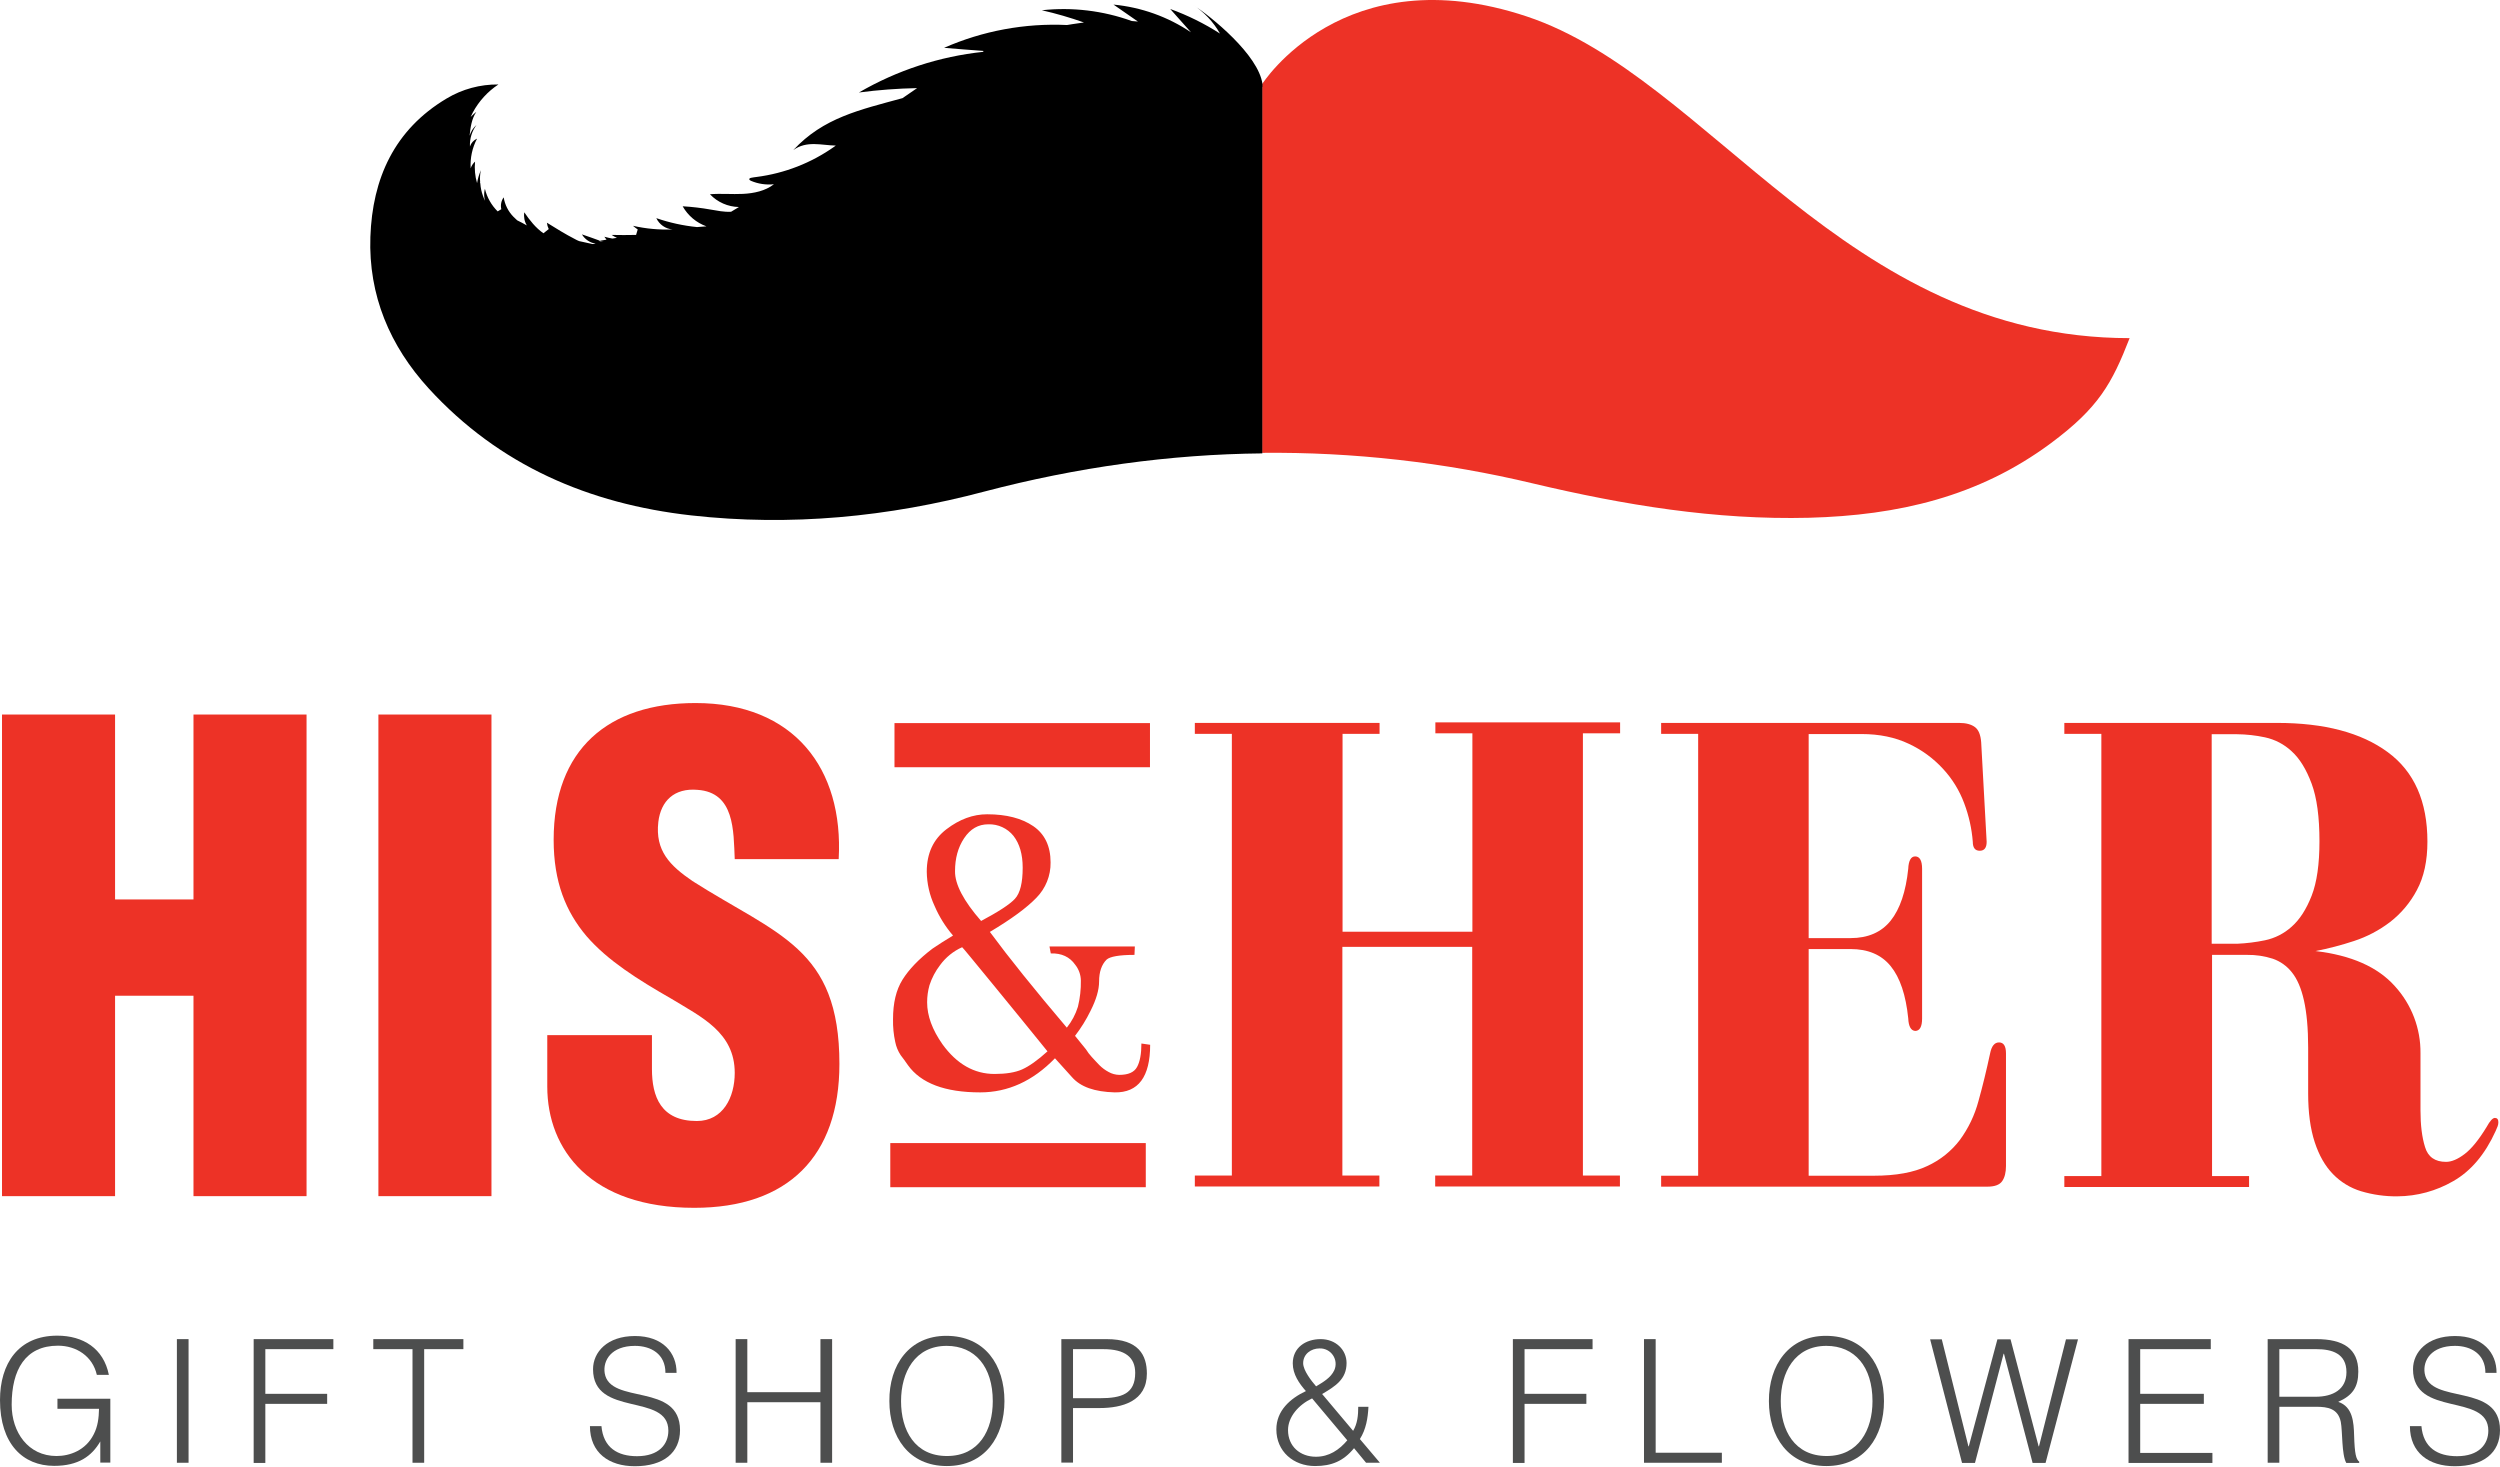
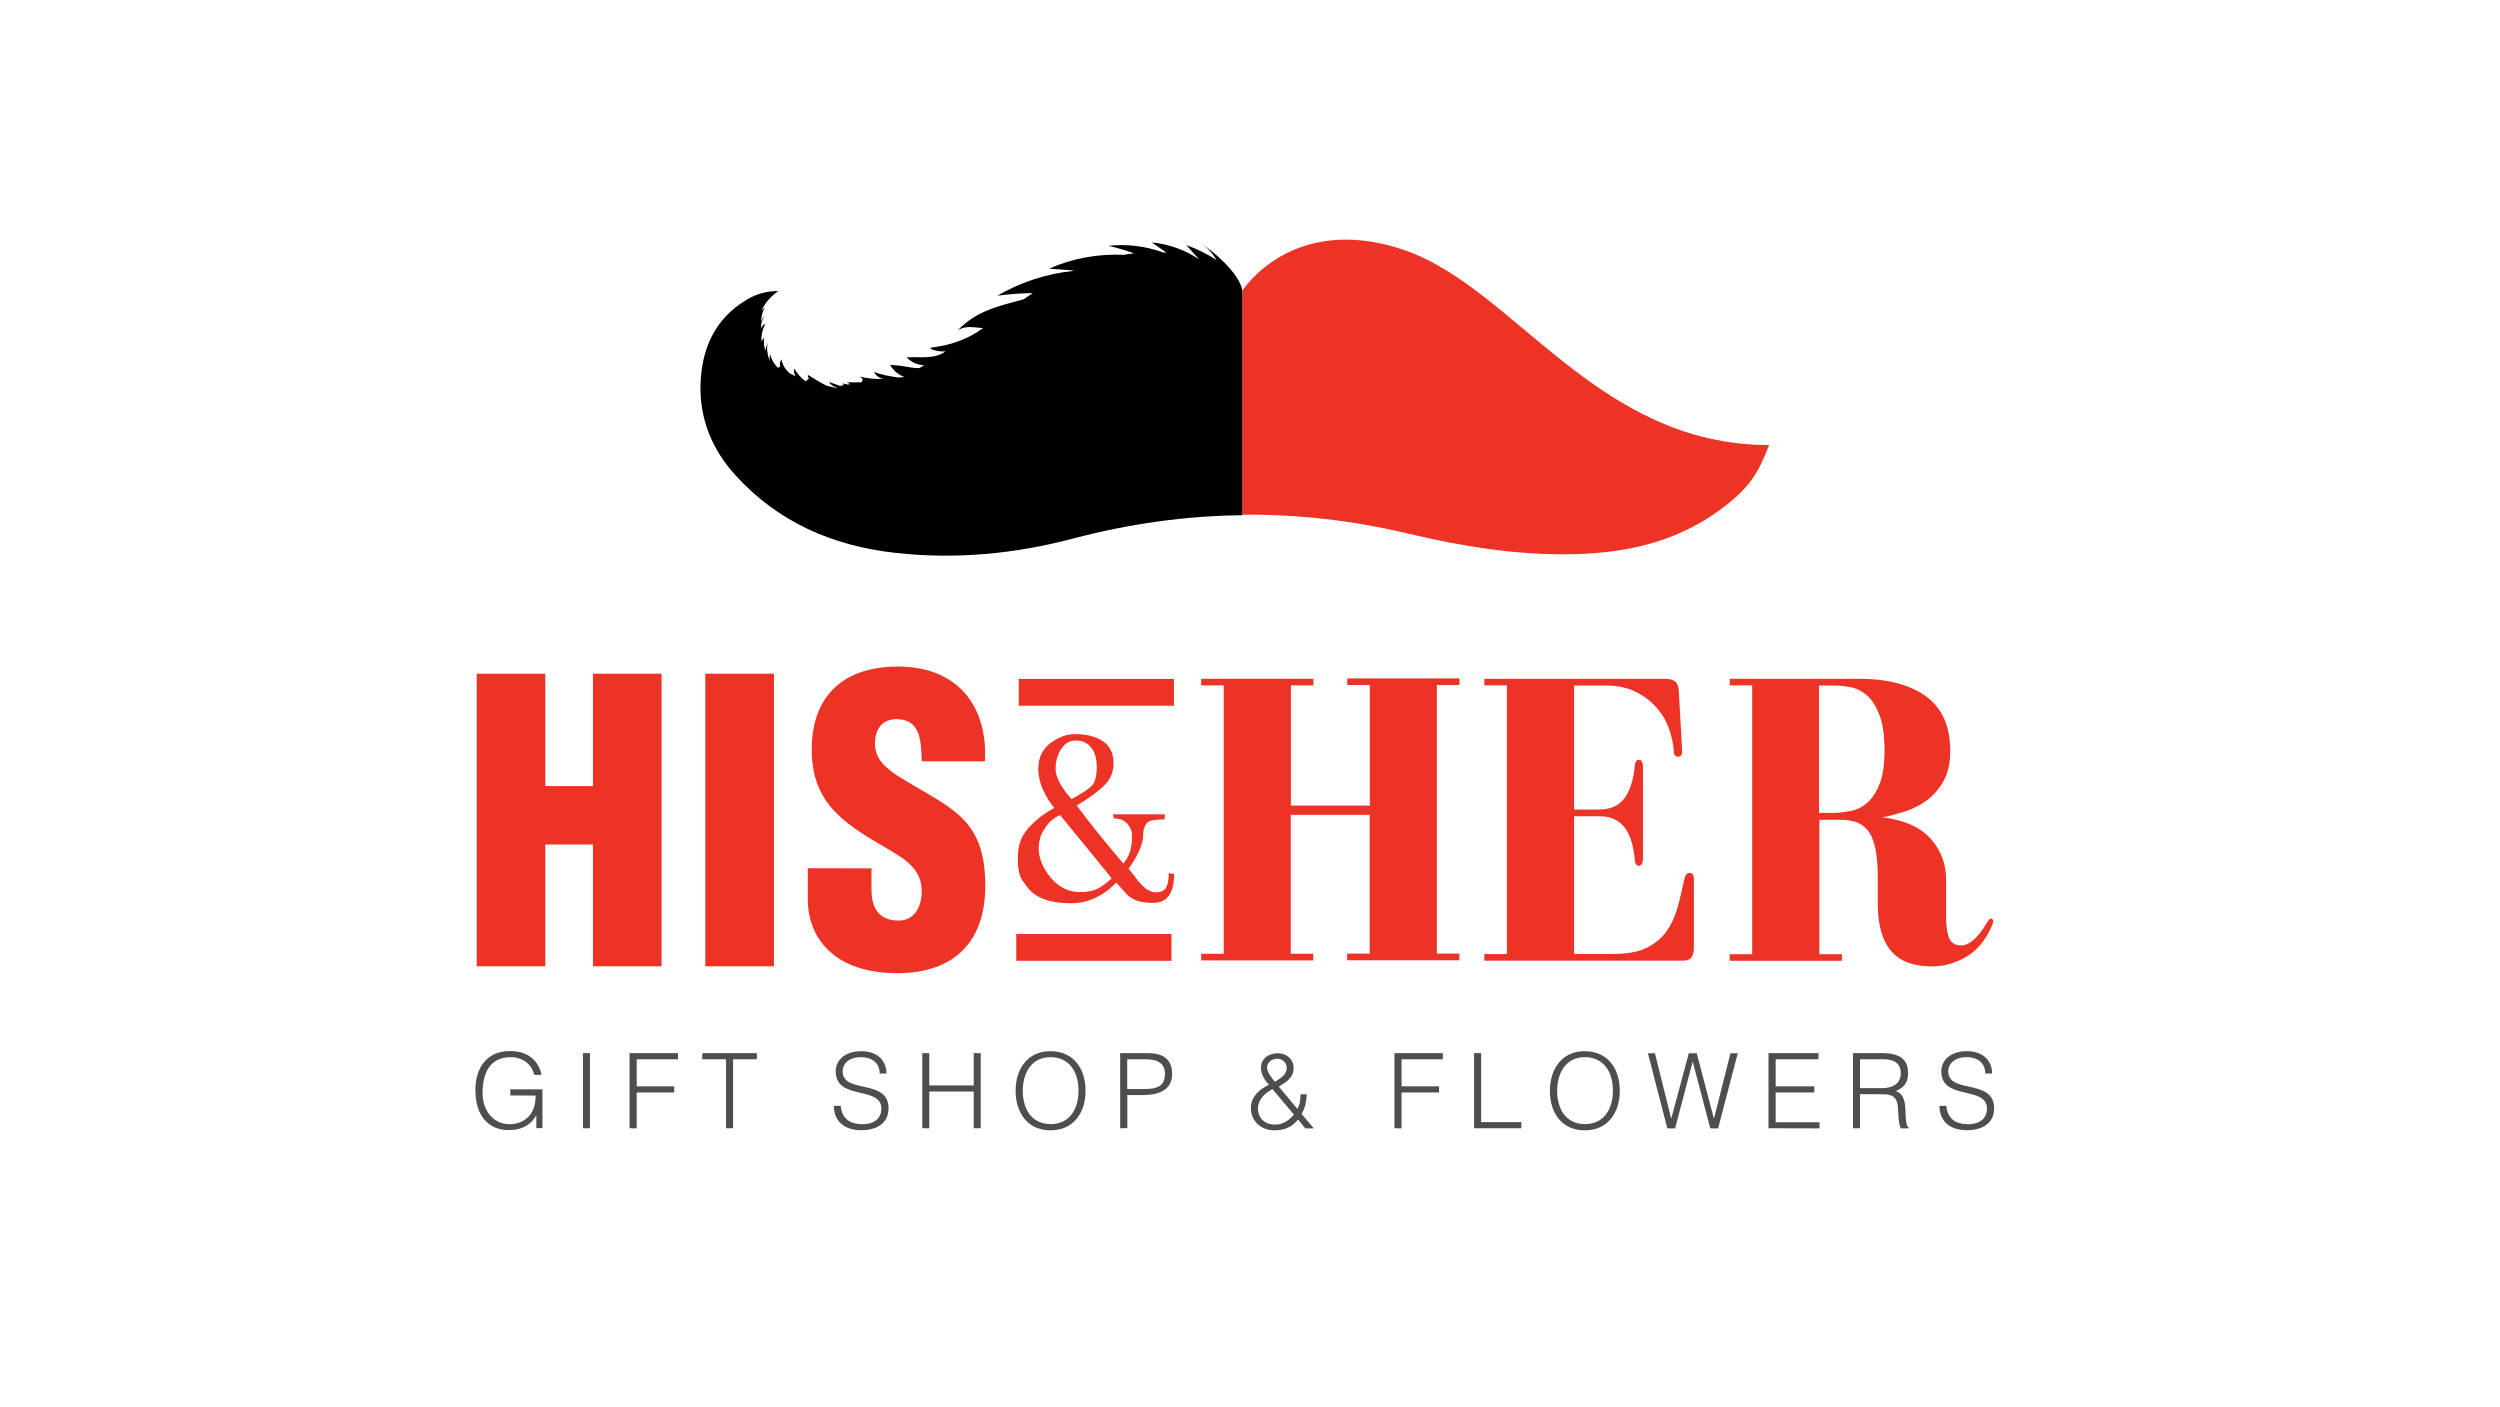
- <svg xmlns="http://www.w3.org/2000/svg" viewBox="0 0 1370.9 804.02">
-   <g transform="translate(-256 -124.08)">
-     <path d="m1423.8 309.5c-9.7 24.9-17 38.2-43.3 57.7-39.5 29.3-83.7 39.5-132.5 40.8-51.4 1.3-101.5-7-151.3-18.8a612.75 612.75 0 0 0 -148.6-16.8v-202.2s44.6-70.6 145.1-37.1 174.2 176.4 330.6 176.4z" fill="#ed3226" />
-     <path d="m948.3 171.8v-1.6c-2.2-16.1-28.2-37.1-38.3-43.6a45.68 45.68 0 0 1 15 15.9 136 136 0 0 0 -27.3-13.5c3.8 4.3 7.6 8.5 11.4 12.8a91.63 91.63 0 0 0 -42.5-15.2c4.5 3.1 8.9 6.2 13.4 9.3l-3.4-.3a110.2 110.2 0 0 0 -49.3-5.9 209.75 209.75 0 0 1 23.1 6.7l-6.2.9c-1 .2-2.1.3-3.1.5a150.14 150.14 0 0 0 -67.4 12.5c7.2.6 14.3 1.2 21.5 1.7v.5a171.49 171.49 0 0 0 -68.2 22.3 285.3 285.3 0 0 1 31.9-2.4c-2.7 1.8-5.3 3.6-8 5.5-23.4 6.4-43.4 10.7-59.9 28.5 7.4-5.4 15.6-2.6 23.3-2.5-.3.2-.5.4-.8.6a94.59 94.59 0 0 1 -42.5 16.6c-1.1.1-2.1.3-3.2.5a1.62 1.62 0 0 0 -.9.5c-.2.5.4.9.8 1.1a25.17 25.17 0 0 0 12.7 1.9c-4.7 3.7-11 5-17 5.3s-12.1-.3-18.1.2a22.46 22.46 0 0 0 15.9 7c-1.4.9-2.9 1.8-4.3 2.6h-.1c-3.8.2-7.5-.6-11.1-1.2a130.32 130.32 0 0 0 -15.3-1.8v.1a24.4 24.4 0 0 0 13 10.9c-1.7.1-3.5.3-5.2.4a98.63 98.63 0 0 1 -22.3-4.9 10.83 10.83 0 0 0 8.9 6.2 83.22 83.22 0 0 1 -21.7-2 25.6 25.6 0 0 0 2.6 2c-.5 1.5-.5 1.5-.9 3-4.5.1-9 .1-13.4 0a16.41 16.41 0 0 0 2.9 1.6c-.8.1-1.7.3-2.5.4-1.5-.3-2.9-.6-4.4-1 .4.5.8 1.1 1.2 1.6l-3.6.6c.6.2 1.3.5 1.9.7l-2.4-.6c.2 0 .3-.1.5-.1-3.3-1.2-6.6-2.4-9.9-3.5a10.8 10.8 0 0 0 7.5 5.1 5 5 0 0 1 -1.7.2c-2.4-.5-4.9-1.1-7.3-1.6a16.27 16.27 0 0 1 -2.3-1.1c-5.3-2.7-10.4-5.9-15.4-9a10.8 10.8 0 0 0 1 3.5c-1.5 1.2-1.4 1.1-2.9 2.3-4.2-2.9-7.6-7.2-10.5-11.5a10.6 10.6 0 0 0 1.4 7.2c-1.7-1-3.5-1.9-5.3-2.8-.7-.6-1.3-1.2-2-1.9a19.59 19.59 0 0 1 -5.4-10.7 8 8 0 0 0 -1.3 6.5c-1 .6-.9.6-2 1.2a26.08 26.08 0 0 1 -7-12.4 12.33 12.33 0 0 0 -.3 4.7c0 .2.1.5.1.7l.3 1.2a16.86 16.86 0 0 1 -1.2-2.8 24.26 24.26 0 0 1 -1.4-6.6.9.9 0 0 1 -.1-.5c-.1.1-.2.2-.2.3.1-.2.1-.4.2-.6a21 21 0 0 1 .4-6.6 30.38 30.38 0 0 0 -2.1 7.1 31.24 31.24 0 0 1 -1.1-11.8 8.5 8.5 0 0 0 -2.4 3.7 30.86 30.86 0 0 1 3.5-16.3 7.21 7.21 0 0 0 -3.9 4.3 18.36 18.36 0 0 1 3.6-11.8 12.84 12.84 0 0 0 -3.8 5.9c.5-4.6 1.1-9.2 3.7-13.1a41.21 41.21 0 0 0 -3.1 2.8c.4-.9.8-1.7 1.2-2.5a42.52 42.52 0 0 1 14-15.3 54 54 0 0 0 -28.4 7.7c-28.7 17.1-40.7 43.9-41.8 75.9s10.7 59.8 32 83.1c38.6 42.2 87.9 63.3 143.9 69.6 54.4 6.1 108.2.9 160.9-13.1 50.7-13.3 101.5-20.4 152.3-20.9v-200.9" />
-     <path d="m843.8 714.7-9.3-10.3c-12.1 12.5-25.8 18.7-41 18.7-19.3 0-32.5-5-39.6-14.9-1.4-2.1-2.8-3.9-4-5.5a20.26 20.26 0 0 1 -3-7.3 53.23 53.23 0 0 1 -1.2-12.3v-.2c0-8.8 1.7-16 5.2-21.6s8.9-11.3 16.4-17c3.2-2.2 7-4.6 11.3-7.2a63.2 63.2 0 0 1 -10.1-16.2 45.72 45.72 0 0 1 -4.3-18.8c0-10.1 3.6-17.8 10.8-23.3s14.6-8.2 22.3-8.2c10.6 0 19 2.2 25.3 6.5s9.5 11 9.5 19.9a27 27 0 0 1 -7.8 19.4c-5.2 5.4-13.7 11.7-25.5 18.7q15.6 21.15 42.2 52.5a34.88 34.88 0 0 0 6.1-11.5 56.16 56.16 0 0 0 1.6-14.4 14.21 14.21 0 0 0 -3.1-8.6c-3-4.3-7.5-6.4-13.4-6.2l-.7-3.8h46.8l-.2 4.6c-8.3 0-13.4.9-15.3 2.6-2.7 2.7-4.1 6.7-4.1 12 0 4.6-1.6 10-4.7 16.1a79.62 79.62 0 0 1 -8.5 13.7l6 7.4a25.8 25.8 0 0 0 3.1 4.1c1.4 1.6 2.9 3.1 4.3 4.6a20.94 20.94 0 0 0 5 3.7 12.36 12.36 0 0 0 5.8 1.6c5 0 8.2-1.4 9.8-4.3s2.4-7.2 2.4-12.9l4.8.7c0 17.6-6.5 26.3-19.4 26.1-11.1-.3-18.8-3-23.5-8.4zm-42.4-1.7c6.2 0 11.3-.8 15.1-2.5s8.5-5 13.9-9.9c-8.2-10.1-17.9-22.1-29.4-36.1s-17.2-21-17.4-21a30.35 30.35 0 0 0 -12.1 9.8 36.85 36.85 0 0 0 -5.8 11 34.35 34.35 0 0 0 -1.3 9.4c0 7.4 2.8 15 8.4 23 7.9 10.9 17.4 16.3 28.6 16.3zm-7.4-83.9c9.4-5 15.6-9 18.5-12.1s4.3-8.8 4.3-17.1c0-7.4-1.7-13.1-5-17.4a17 17 0 0 0 -13.9-6.4c-5.4 0-9.8 2.5-13.2 7.6s-5 11.1-5 18.1c-.1 7.2 4.7 16.3 14.3 27.3z" fill="#ed3226" />
-     <path d="m1012.5 526.5h-20.3v108.5h71.2v-108.8h-20.3v-6h101.3v6h-20.4v242.5h20.3v6h-101.3v-6h20.3v-125.4h-71.2v125.4h20.3v6h-101.2v-6h20.3v-242.2h-20.3v-6h101.3z" fill="#ed3226" />
-     <path d="m1302.4 682.5c-1.3-12.8-4.5-22.3-9.6-28.6s-12.5-9.4-22-9.4h-23v124.3h35.8c12.1 0 21.8-1.8 29.2-5.3a47.17 47.17 0 0 0 17.9-14.3 63.84 63.84 0 0 0 10.2-21.3c2.3-8.2 4.4-16.9 6.4-26.2.8-4 2.4-6 4.9-6s3.8 2 3.8 6v61.8c0 3.5-.7 6.3-2.1 8.3s-4.1 3-8.1 3h-178.9v-6h20.3v-242.3h-20.3v-6h163.4c3.8 0 6.7.8 8.7 2.3s3.1 4.3 3.4 8.3l3 54.6c0 3.3-1.3 4.9-3.8 4.9s-3.8-1.6-3.8-4.9a76.36 76.36 0 0 0 -4.7-21.1 56.85 56.85 0 0 0 -11.7-19 59.66 59.66 0 0 0 -18.8-13.7c-7.4-3.5-16-5.3-25.8-5.3h-29v111.9h23c9.5 0 16.9-3.2 22-9.6s8.3-15.9 9.6-28.4c.2-4.5 1.5-6.8 3.8-6.8 2.5 0 3.8 2.3 3.8 6.8v82.1c0 4.5-1.3 6.8-3.8 6.8-2.3-.2-3.6-2.4-3.8-6.9z" fill="#ed3226" />
-     <path d="m1585.8 753.1c1.6 5.4 5.5 8.1 11.5 8.1 3 0 6.4-1.4 10.2-4.3s7.8-7.8 12.1-14.9c1.8-3.3 3.3-4.9 4.5-4.9s1.9.8 1.9 2.3a6.2 6.2 0 0 1 -.4 2.3 24.9 24.9 0 0 1 -1.1 2.6c-5.8 12.8-13.6 22-23.3 27.5a61.67 61.67 0 0 1 -30.5 8.3 66.69 66.69 0 0 1 -20-2.8 35.9 35.9 0 0 1 -15.4-9.4c-4.3-4.4-7.6-10.2-10-17.5s-3.6-16.2-3.6-26.7v-25.2c0-10.5-.8-19.1-2.3-25.8s-3.7-11.8-6.6-15.4a22.77 22.77 0 0 0 -10.5-7.5 44 44 0 0 0 -14.1-2.1h-19.2v121.3h20.3v6h-101.3v-6h20.3v-242.5h-20.3v-6h116.7q38.85 0 60.6 16c14.6 10.7 21.8 27.1 21.8 49.1 0 10.5-1.9 19.4-5.8 26.6a53.86 53.86 0 0 1 -14.7 17.5 66.89 66.89 0 0 1 -19.8 10.4 169 169 0 0 1 -21.1 5.5q29.4 3.45 43.5 19.2a53.74 53.74 0 0 1 14.1 36.9v31.3c0 8 .8 14.7 2.5 20.1zm-87.8-113.4a31.33 31.33 0 0 0 14.7-7.5c4.4-3.9 8-9.5 10.9-16.9s4.3-17.4 4.3-29.9c0-13.3-1.4-23.8-4.3-31.6s-6.5-13.7-10.9-17.7a30.82 30.82 0 0 0 -14.7-7.7 77 77 0 0 0 -15.3-1.7h-13.9v114.9h13.9a96.76 96.76 0 0 0 15.3-1.9z" fill="#ed3226" />
-     <path d="m257.1 780v-264.1h62v101.4h43v-101.4h62v264.1h-62v-109.9h-43v109.9z" fill="#ed3226" />
-     <path d="m463.5 780v-264.1h62v264.1z" fill="#ed3226" />
-     <path d="m613.5 691.6v18.7c0 15.1 4.9 28.5 24.6 28.5 14.4 0 20.8-13 20.8-26.4 0-22.2-18.3-30.6-34.5-40.5-19-10.9-35.2-21.1-46.8-34.5-11.3-13.4-18-29.6-18-52.8 0-49.6 29.9-75 77.8-75 53.9 0 81.3 35.9 78.5 85.6h-57c-.7-15.5 0-36.6-20.4-38-12.7-1.1-20.1 6-21.5 17.6-1.8 15.8 6.3 23.9 18.7 32.4 23.2 14.8 43.3 23.9 57.7 37.3s22.9 31 22.9 63c0 50.7-28.2 78.9-79.6 78.9-56.7 0-80.6-31.7-80.6-66.5v-28.2h57.4z" fill="#ed3226" />
-     <g fill="#4d4e4e">
-       <path d="m287.5 896.6v-5.5h29v35h-5.5v-11.6c-4.7 8.1-12 13.4-25.3 13.4-17.1 0-29.7-12-29.7-36.1 0-19.9 10-35.3 31.4-35.3 14.2 0 25.4 7 28.3 21.5h-6.6c-2.3-10.2-11.2-16-21.3-16-17.9 0-25.4 13.2-25.4 32.4 0 15 9 28.1 24.6 28.1 7.3 0 16-3.1 20.4-11.9 2.2-4.2 2.8-8.9 2.9-14z" />
-       <path d="m353 926.2v-67.8h6.4v67.8z" />
-       <path d="m395.1 926.2v-67.8h43.7v5.5h-37.3v24.5h33.9v5.5h-33.9v32.4h-6.4z" />
-       <path d="m460.8 858.4h49.3v5.5h-21.5v62.3h-6.4v-62.3h-21.5v-5.5z" />
-       <path d="m585.8 906c1 12.1 9.1 16.6 19.5 16.6 12.1 0 17.2-6.6 17.2-14 0-21-41.3-7.1-41.3-33.7 0-9.4 7.8-18.2 23-18.2s22.9 9.2 22.8 20.2h-6.1c0-10.4-8-14.8-16.7-14.8-13 0-17.7 8-16.6 15 2.9 17.5 41.3 4.9 41.3 31.2 0 12.4-9.1 19.8-24.8 19.8-14.1 0-24.6-7.3-24.6-22h6.3z" />
-       <path d="m659.4 926.2v-67.8h6.4v29.1h40.1v-29.1h6.4v67.8h-6.4v-33.2h-40.1v33.2z" />
-       <path d="m774.9 856.6c21.2 0 31.9 15.9 31.9 35.8 0 19.5-10.7 35.6-31.6 35.6s-31.5-16.1-31.5-35.6c-.2-19.8 10.9-35.8 31.2-35.8zm25.5 35.8c0-18.8-9.7-30.3-25.3-30.3-17.4 0-25 14.6-25 30.3 0 16 7.5 30.1 25.2 30.1s25.1-14.3 25.1-30.1z" />
-       <path d="m838 926.2v-67.8h24.8c17.6 0 22.1 8.8 22.1 18.9 0 15.2-13.5 18.9-26 18.9h-14.5v29.9h-6.4zm21.1-35.4c12 0 19.4-2.4 19.4-13.9 0-8.5-5.5-13-17.5-13h-16.6v26.9z" />
-       <path d="m998 908.7c2.4-4 2.8-8.6 2.8-13.2h5.6c-.3 6.1-1.3 12.4-4.7 17.7l11 13h-7.6l-6.6-8c-5.8 7.1-12.3 9.8-21.4 9.8-11.8 0-21.2-8-21.2-20.1 0-10.2 7.5-16.9 16.2-21-3.7-4.2-7.2-9.2-7.2-15.2 0-8.6 7-13.3 15.3-13.3s14.2 5.9 14.2 13.1c0 9-6.3 12.8-13.4 17zm-22.5-17.8c-7.4 3.5-13.2 10.1-13.2 17.4 0 8.9 6.6 14.6 15.3 14.6 7.2 0 12.7-3.7 17.2-9zm4.1-27.4c-4.7 0-9 3.1-9 8.1 0 4 4.6 9.8 7.1 12.7 3.8-2.3 8.1-4.7 10-8.9a8.51 8.51 0 0 0 -8.1-11.9z" />
-       <path d="m1085.6 926.2v-67.8h43.7v5.5h-37.3v24.5h33.9v5.5h-33.9v32.4h-6.4z" />
-       <path d="m1157.5 926.2v-67.8h6.4v62.3h36.3v5.5z" />
-       <path d="m1257.2 856.6c21.2 0 31.9 15.9 31.9 35.8 0 19.5-10.7 35.6-31.6 35.6s-31.5-16.1-31.5-35.6c-.1-19.8 11-35.8 31.2-35.8zm25.6 35.8c0-18.8-9.7-30.3-25.3-30.3-17.4 0-25 14.6-25 30.3 0 16 7.5 30.1 25.2 30.1 17.5 0 25.1-14.3 25.1-30.1z" />
-       <path d="m1373.9 917.2h.2l14.8-58.7h6.6l-17.8 67.8h-7.1l-15.7-59.9h-.2l-15.7 59.9h-7.1l-17.5-67.8h6.4l14.6 58.7h.2l15.7-58.7h7.2z" />
-       <path d="m1423.2 926.2v-67.8h45.1v5.5h-38.7v24.5h34.9v5.5h-34.9v26.9h39.6v5.5h-46z" />
-       <path d="m1505.9 895.4v30.8h-6.4v-67.8h26.6c14.9 0 23.1 5.3 23.1 17.8 0 8.6-3.2 13.1-11 16.6 8 2.7 8.5 11.2 8.7 18.4.3 10.3 1.1 13.1 2.8 14.4v.7h-7.1c-2.6-4.6-2-17.3-3-22.5-1.5-7.3-7.1-8.3-13.5-8.3h-20.2zm19.9-5.4c9.5 0 16.9-4 16.9-13.5 0-10.2-7.9-12.6-16.5-12.6h-20.3v26.1z" />
-       <path d="m1583.8 906c1 12.1 9.1 16.6 19.5 16.6 12.1 0 17.2-6.6 17.2-14 0-21-41.3-7.1-41.3-33.7 0-9.4 7.8-18.2 23-18.2s22.9 9.2 22.8 20.2h-6.1c0-10.4-8-14.8-16.7-14.8-13 0-17.7 8-16.6 15 2.9 17.5 41.3 4.9 41.3 31.2 0 12.4-9.1 19.8-24.8 19.8-14.1 0-24.6-7.3-24.6-22h6.3z" />
-     </g>
-     <path d="m744.2 750.9h140.1v24.2h-140.1z" fill="#ed3226" />
-     <path d="m746.5 520.6h140.1v24.2h-140.1z" fill="#ed3226" />
+ <svg xmlns="http://www.w3.org/2000/svg" enable-background="new 0 0 1920 1080" viewBox="0 0 1920 1080">
+   <path d="m1358.7 341.8c-8.3 21.2-14.5 32.5-36.8 49.1-33.6 24.9-71.2 33.6-112.7 34.7-43.7 1.1-86.4-6-128.7-16-42.2-10-84.3-14.7-126.4-14.3v-172s37.9-60.1 123.4-31.6c85.4 28.6 148.1 150.1 281.2 150.1z" fill="#ed3226" />
+   <path d="m954.1 224.7v-1.4c-1.9-13.7-24-31.6-32.6-37.1 5.3 3.4 9.7 8.1 12.8 13.5-7.2-4.7-15.1-8.5-23.2-11.5 3.2 3.7 6.5 7.2 9.7 10.9-10.7-7.2-23.3-11.7-36.2-12.9 3.8 2.6 7.6 5.3 11.4 7.9-.9-.1-2-.2-2.9-.3-13.4-4.8-27.8-6.6-41.9-5 6.6 1.5 13.2 3.4 19.7 5.7-1.7.3-3.5.5-5.3.8-.9.2-1.8.3-2.6.4-19.6-.9-39.4 2.7-57.3 10.6 6.1.5 12.2 1 18.3 1.4v.4c-20.4 2.1-40.3 8.7-58 19 9-1.2 18.1-1.9 27.1-2-2.3 1.5-4.5 3.1-6.8 4.7-19.9 5.4-36.9 9.1-51 24.2 6.3-4.6 13.3-2.2 19.8-2.1-.3.2-.4.3-.7.5-10.6 7.7-23.1 12.3-36.2 14.1-.9.1-1.8.3-2.7.4-.3.1-.6.2-.8.4-.2.4.3.8.7.9 3.4 1.4 7.1 2 10.8 1.6-4 3.1-9.4 4.3-14.5 4.5-5.1.3-10.3-.3-15.4.2 3.5 3.7 8.5 5.9 13.5 6-1.2.8-2.5 1.5-3.7 2.2 0 0 0 0-.1 0-3.2.2-6.4-.5-9.4-1-4.3-.8-8.6-1.3-13-1.5v.1c2.5 4.3 6.5 7.7 11.1 9.3-1.4.1-3 .3-4.4.3-6.5-.7-12.9-2-19-4.2 1.4 3 4.3 5 7.6 5.3-6.2.3-12.4-.3-18.5-1.7.7.6 1.4 1.2 2.2 1.7-.4 1.3-.4 1.3-.8 2.6-3.8.1-7.7.1-11.4 0 .8.5 1.6 1 2.5 1.4-.7.1-1.4.3-2.1.3-1.3-.3-2.5-.5-3.7-.9.3.4.7.9 1 1.4-1 .2-2 .3-3.1.5.5.2 1.1.4 1.6.6-.7-.2-1.4-.3-2-.5.2 0 .3-.1.4-.1-2.8-1-5.6-2-8.4-3 1.4 2.3 3.7 3.9 6.4 4.3-.5.2-.9.2-1.4.2-2-.4-4.2-.9-6.2-1.4-.7-.3-1.4-.6-2-.9-4.5-2.3-8.8-5-13.1-7.7.1 1 .4 2 .9 3-1.3 1-1.2.9-2.5 2-3.6-2.5-6.5-6.1-8.9-9.8-.3 2.1.1 4.3 1.2 6.1-1.4-.9-3-1.6-4.5-2.4-.6-.5-1.1-1-1.7-1.6-2.4-2.6-4.2-5.7-4.6-9.1-1.2 1.6-1.5 3.7-1.1 5.5-.9.5-.8.5-1.7 1-2.9-2.9-5-6.6-6-10.5-.3 1.3-.4 2.6-.3 4 0 .2.1.4.1.6.1.3.2.7.3 1-.4-.8-.8-1.6-1-2.4-.7-1.8-1-3.7-1.2-5.6-.1-.2-.1-.3-.1-.4-.1.1-.2.2-.2.3.1-.2.1-.3.2-.5-.2-1.9-.1-3.7.3-5.6-.8 2-1.5 4-1.8 6-.9-3.2-1.3-6.6-.9-10-.9.9-1.6 1.9-2 3.1-.3-4.8.8-9.6 3-13.9-1.5.7-2.8 2-3.3 3.7-.2-3.6.9-7.2 3.1-10-1.5 1.4-2.6 3.1-3.2 5 .4-3.9.9-7.8 3.1-11.1-.9.8-1.8 1.5-2.6 2.4.3-.8.7-1.4 1-2.1 2.7-5.2 6.7-9.4 11.9-13-8.9 0-16.9 2.2-24.2 6.6-24.4 14.5-34.6 37.3-35.6 64.6-.9 27.2 9.1 50.9 27.2 70.7 32.8 35.9 74.8 53.9 122.4 59.2 46.3 5.2 92.1.8 136.9-11.1 43.1-11.3 86.4-17.4 129.6-17.8z" />
+   <g fill="#ed3226">
+     <path d="m865.2 686.6-7.9-8.8c-10.3 10.6-21.9 15.9-34.9 15.9-16.4 0-27.6-4.3-33.7-12.7-1.2-1.8-2.4-3.3-3.4-4.7s-1.9-3.4-2.6-6.2-1-6.3-1-10.5v-.2c0-7.5 1.4-13.6 4.4-18.4 2.9-4.8 7.6-9.6 14-14.5 2.7-1.9 6-3.9 9.6-6.1-3.2-3.7-6.1-8.3-8.6-13.8s-3.7-10.8-3.7-16c0-8.6 3.1-15.1 9.2-19.8 6.1-4.6 12.4-7 19-7 9 0 16.2 1.9 21.5 5.5 5.4 3.7 8.1 9.4 8.1 16.9 0 6.4-2.2 11.9-6.6 16.5s-11.7 10-21.7 15.9c8.8 12 20.8 26.9 35.9 44.7 2.6-3.4 4.3-6.6 5.2-9.8.9-3.1 1.4-7.2 1.4-12.3 0-2.5-.9-4.9-2.6-7.3-2.6-3.7-6.4-5.4-11.4-5.3l-.6-3.2h39.8l-.2 3.9c-7.1 0-11.4.8-13 2.2-2.3 2.3-3.5 5.7-3.5 10.2 0 3.9-1.4 8.5-4 13.7s-5.1 9-7.2 11.7l5.1 6.3c.5.9 1.4 2.1 2.6 3.5s2.5 2.6 3.7 3.9c1.2 1.2 2.6 2.3 4.3 3.1s3.2 1.4 4.9 1.4c4.3 0 7-1.2 8.3-3.7 1.4-2.5 2-6.1 2-11l4.1.6c0 15-5.5 22.4-16.5 22.2-9.4 0-16-2.3-20-6.8zm-36-1.5c5.3 0 9.6-.7 12.8-2.1s7.2-4.3 11.8-8.4c-7-8.6-15.2-18.8-25-30.7-9.7-11.9-14.6-17.9-14.8-17.9-4.3 2-7.8 4.8-10.3 8.3-2.6 3.6-4.2 6.6-4.9 9.4-.8 2.7-1.1 5.4-1.1 8 0 6.3 2.4 12.8 7.1 19.6 6.7 9.2 14.8 13.8 24.4 13.8zm-6.3-71.4c8-4.3 13.3-7.7 15.7-10.3s3.7-7.5 3.7-14.5c0-6.3-1.4-11.1-4.3-14.8-2.9-3.6-6.8-5.4-11.8-5.4-4.6 0-8.3 2.1-11.2 6.5-2.9 4.3-4.3 9.4-4.3 15.4-.1 6 4 13.8 12.2 23.1z" />
+     <path d="m1008.7 526.4h-17.3v92.3h60.6v-92.6h-17.3v-5.1h86.2v5.1h-17.4v206.3h17.3v5.1h-86.2v-5.1h17.3v-106.6h-60.6v106.7h17.3v5.1h-86.1v-5.1h17.3v-206.1h-17.3v-5.1h86.2z" />
+     <path d="m1255.4 659.2c-1.1-10.9-3.8-19-8.2-24.3-4.4-5.4-10.6-8-18.7-8h-19.6v105.7h30.5c10.3 0 18.5-1.5 24.8-4.5s11.4-7.1 15.2-12.2 6.7-11.1 8.7-18.1 3.7-14.4 5.4-22.3c.7-3.4 2-5.1 4.2-5.1 2.1 0 3.2 1.7 3.2 5.1v52.6c0 3-.6 5.4-1.8 7.1s-3.5 2.6-6.9 2.6h-152.2v-5.1h17.3v-206.3h-17.3v-5.1h139c3.2 0 5.7.7 7.4 2s2.6 3.7 2.9 7.1l2.6 46.5c0 2.8-1.1 4.2-3.2 4.2s-3.2-1.4-3.2-4.2c-.4-6-1.8-12-4-18s-5.5-11.4-10-16.2c-4.3-4.8-9.7-8.7-16-11.7s-13.6-4.5-21.9-4.5h-24.7v95.2h19.6c8.1 0 14.4-2.7 18.7-8.2 4.3-5.4 7.1-13.5 8.2-24.2.2-3.8 1.3-5.8 3.2-5.8 2.1 0 3.2 2 3.2 5.8v69.8c0 3.8-1.1 5.8-3.2 5.8-1.9 0-3.1-1.9-3.2-5.7z" />
+     <path d="m1496.5 719.2c1.4 4.6 4.7 6.9 9.8 6.9 2.6 0 5.4-1.2 8.7-3.7 3.2-2.5 6.6-6.6 10.3-12.7 1.5-2.8 2.8-4.2 3.8-4.2 1.1 0 1.6.7 1.6 2 0 .7-.1 1.3-.3 2-.3.7-.5 1.4-.9 2.2-4.9 10.9-11.6 18.7-19.8 23.4-8.3 4.7-17 7.1-25.9 7.1-6.2 0-11.8-.8-17-2.4-5.1-1.6-9.5-4.3-13.1-8-3.7-3.7-6.5-8.7-8.5-14.9s-3.1-13.8-3.1-22.7v-21.4c0-8.9-.7-16.2-2-21.9s-3.1-10-5.6-13.1-5.4-5.2-8.9-6.4-7.6-1.8-12-1.8h-16.3v103.2h17.3v5.1h-86.2v-5.1h17.3v-206.4h-17.3v-5.1h99.3c22 0 39.2 4.5 51.6 13.6s18.5 23.1 18.5 41.8c0 8.9-1.6 16.5-4.9 22.6s-7.5 11.1-12.5 14.9-10.6 6.8-16.8 8.8-12.2 3.6-18 4.7c16.7 2 29 7.4 37 16.3s12 19.5 12 31.4v26.6c-.2 6.9.4 12.6 1.9 17.2zm-74.7-96.5c4.6-.9 8.8-3.1 12.5-6.4s6.8-8.1 9.3-14.4 3.7-14.8 3.7-25.4c0-11.3-1.2-20.2-3.7-26.9-2.5-6.6-5.5-11.7-9.3-15.1-3.7-3.4-7.9-5.6-12.5-6.6-4.6-.9-8.9-1.4-13-1.4h-11.8v97.8h11.8c4.1-.1 8.4-.6 13-1.6z" />
+     <path d="m366.1 742.1v-224.7h52.7v86.3h36.6v-86.3h52.7v224.7h-52.7v-93.5h-36.6v93.5z" />
+     <path d="m541.7 742.1v-224.7h52.7v224.7z" />
+     <path d="m669.3 666.9v15.9c0 12.8 4.2 24.2 20.9 24.2 12.3 0 17.7-11.1 17.7-22.5 0-18.9-15.6-26-29.4-34.5-16.2-9.3-29.9-18-39.8-29.4-9.6-11.4-15.3-25.2-15.3-44.9 0-42.2 25.4-63.8 66.2-63.8 45.9 0 69.2 30.5 66.8 72.8h-48.5c-.6-13.2 0-31.1-17.4-32.3-10.8-.9-17.1 5.1-18.3 15-1.5 13.4 5.4 20.3 15.9 27.6 19.7 12.6 36.8 20.3 49.1 31.7s19.5 26.4 19.5 53.6c0 43.1-24 67.1-67.7 67.1-48.2 0-68.6-27-68.6-56.6v-24z" />
  </g>
+   <g fill="#4d4e4e">
+     <path d="m391.9 841.3v-4.7h24.7v29.8h-4.7v-9.9c-4 6.9-10.2 11.4-21.5 11.4-14.5 0-25.3-10.2-25.3-30.7 0-16.9 8.5-30 26.7-30 12.1 0 21.6 6 24.1 18.3h-5.6c-2-8.7-9.5-13.6-18.1-13.6-15.2 0-21.6 11.2-21.6 27.6 0 12.8 7.7 23.9 20.9 23.9 6.2 0 13.6-2.6 17.4-10.1 1.9-3.6 2.4-7.6 2.5-11.9z" />
+     <path d="m447.7 866.5v-57.7h5.4v57.7z" />
+     <path d="m483.5 866.5v-57.7h37.2v4.7h-31.7v20.8h28.8v4.7h-28.8v27.6z" />
+     <path d="m539.4 808.8h41.9v4.7h-18.3v53h-5.4v-53h-18.3z" />
+     <path d="m645.7 849.3c.9 10.3 7.7 14.1 16.6 14.1 10.3 0 14.6-5.6 14.6-11.9 0-17.9-35.1-6-35.1-28.7 0-8 6.6-15.5 19.6-15.5s19.5 7.8 19.4 17.2h-5.2c0-8.8-6.8-12.6-14.2-12.6-11.1 0-15.1 6.8-14.1 12.8 2.5 14.9 35.1 4.2 35.1 26.5 0 10.5-7.7 16.8-21.1 16.8-12 0-20.9-6.2-20.9-18.7z" />
+     <path d="m708.3 866.5v-57.7h5.4v24.8h34.1v-24.8h5.4v57.7h-5.4v-28.2h-34.1v28.2z" />
+     <path d="m806.6 807.3c18 0 27.1 13.5 27.1 30.5 0 16.6-9.1 30.3-26.9 30.3s-26.8-13.7-26.8-30.3c-.1-16.9 9.3-30.5 26.6-30.5zm21.7 30.4c0-16-8.3-25.8-21.5-25.8-14.8 0-21.3 12.4-21.3 25.8 0 13.6 6.4 25.6 21.4 25.6s21.4-12.1 21.4-25.6z" />
+     <path d="m860.3 866.5v-57.7h21.1c15 0 18.8 7.5 18.8 16.1 0 12.9-11.5 16.1-22.1 16.1h-12.3v25.4zm17.9-30.1c10.2 0 16.5-2 16.5-11.8 0-7.2-4.7-11.1-14.9-11.1h-14.1v22.9z" />
+     <path d="m996.4 851.6c2-3.4 2.4-7.3 2.4-11.2h4.8c-.3 5.2-1.1 10.5-4 15.1l9.4 11.1h-6.5l-5.6-6.8c-4.9 6-10.5 8.3-18.2 8.3-10 0-18-6.8-18-17.1 0-8.7 6.4-14.4 13.8-17.9-3.1-3.6-6.1-7.8-6.1-12.9 0-7.3 6-11.3 13-11.3 7.1 0 12.1 5 12.1 11.1 0 7.7-5.4 10.9-11.4 14.5zm-19.1-15.1c-6.3 3-11.2 8.6-11.2 14.8 0 7.6 5.6 12.4 13 12.4 6.1 0 10.8-3.1 14.6-7.7zm3.5-23.4c-4 0-7.7 2.6-7.7 6.9 0 3.4 3.9 8.3 6 10.8 3.2-2 6.9-4 8.5-7.6 1.9-4.3-.8-10.1-6.8-10.1z" />
+     <path d="m1070.9 866.5v-57.7h37.2v4.7h-31.7v20.8h28.8v4.7h-28.8v27.6z" />
+     <path d="m1132.1 866.5v-57.7h5.4v53h30.9v4.7z" />
+     <path d="m1216.9 807.3c18 0 27.1 13.5 27.1 30.5 0 16.6-9.1 30.3-26.9 30.3s-26.8-13.7-26.8-30.3c0-16.9 9.4-30.5 26.6-30.5zm21.8 30.4c0-16-8.3-25.8-21.5-25.8-14.8 0-21.3 12.4-21.3 25.8 0 13.6 6.4 25.6 21.4 25.6 14.9 0 21.4-12.1 21.4-25.6z" />
+     <path d="m1316.2 858.8h.2l12.6-49.9h5.6l-15.1 57.7h-6l-13.4-51h-.2l-13.4 51h-6l-14.9-57.7h5.4l12.4 49.9h.2l13.4-49.9h6.1z" />
+     <path d="m1358.2 866.5v-57.7h38.4v4.7h-32.9v20.8h29.7v4.7h-29.7v22.9h33.7v4.7z" />
+     <path d="m1428.5 840.3v26.2h-5.4v-57.7h22.6c12.7 0 19.7 4.5 19.7 15.1 0 7.3-2.7 11.1-9.4 14.1 6.8 2.3 7.2 9.5 7.4 15.7.3 8.8.9 11.1 2.4 12.3v.6h-6c-2.2-3.9-1.7-14.7-2.6-19.1-1.3-6.2-6-7.1-11.5-7.1zm16.9-4.6c8.1 0 14.4-3.4 14.4-11.5 0-8.7-6.7-10.7-14-10.7h-17.3v22.2z" />
+     <path d="m1494.8 849.3c.9 10.3 7.7 14.1 16.6 14.1 10.3 0 14.6-5.6 14.6-11.9 0-17.9-35.1-6-35.1-28.7 0-8 6.6-15.5 19.6-15.5s19.5 7.8 19.4 17.2h-5.2c0-8.8-6.8-12.6-14.2-12.6-11.1 0-15.1 6.8-14.1 12.8 2.5 14.9 35.1 4.2 35.1 26.5 0 10.5-7.7 16.8-21.1 16.8-12 0-20.9-6.2-20.9-18.7z" />
+   </g>
+   <path d="m780.5 717.3h119.2v20.6h-119.2z" fill="#ed3226" />
+   <path d="m782.4 521.4h119.2v20.6h-119.2z" fill="#ed3226" />
</svg>
